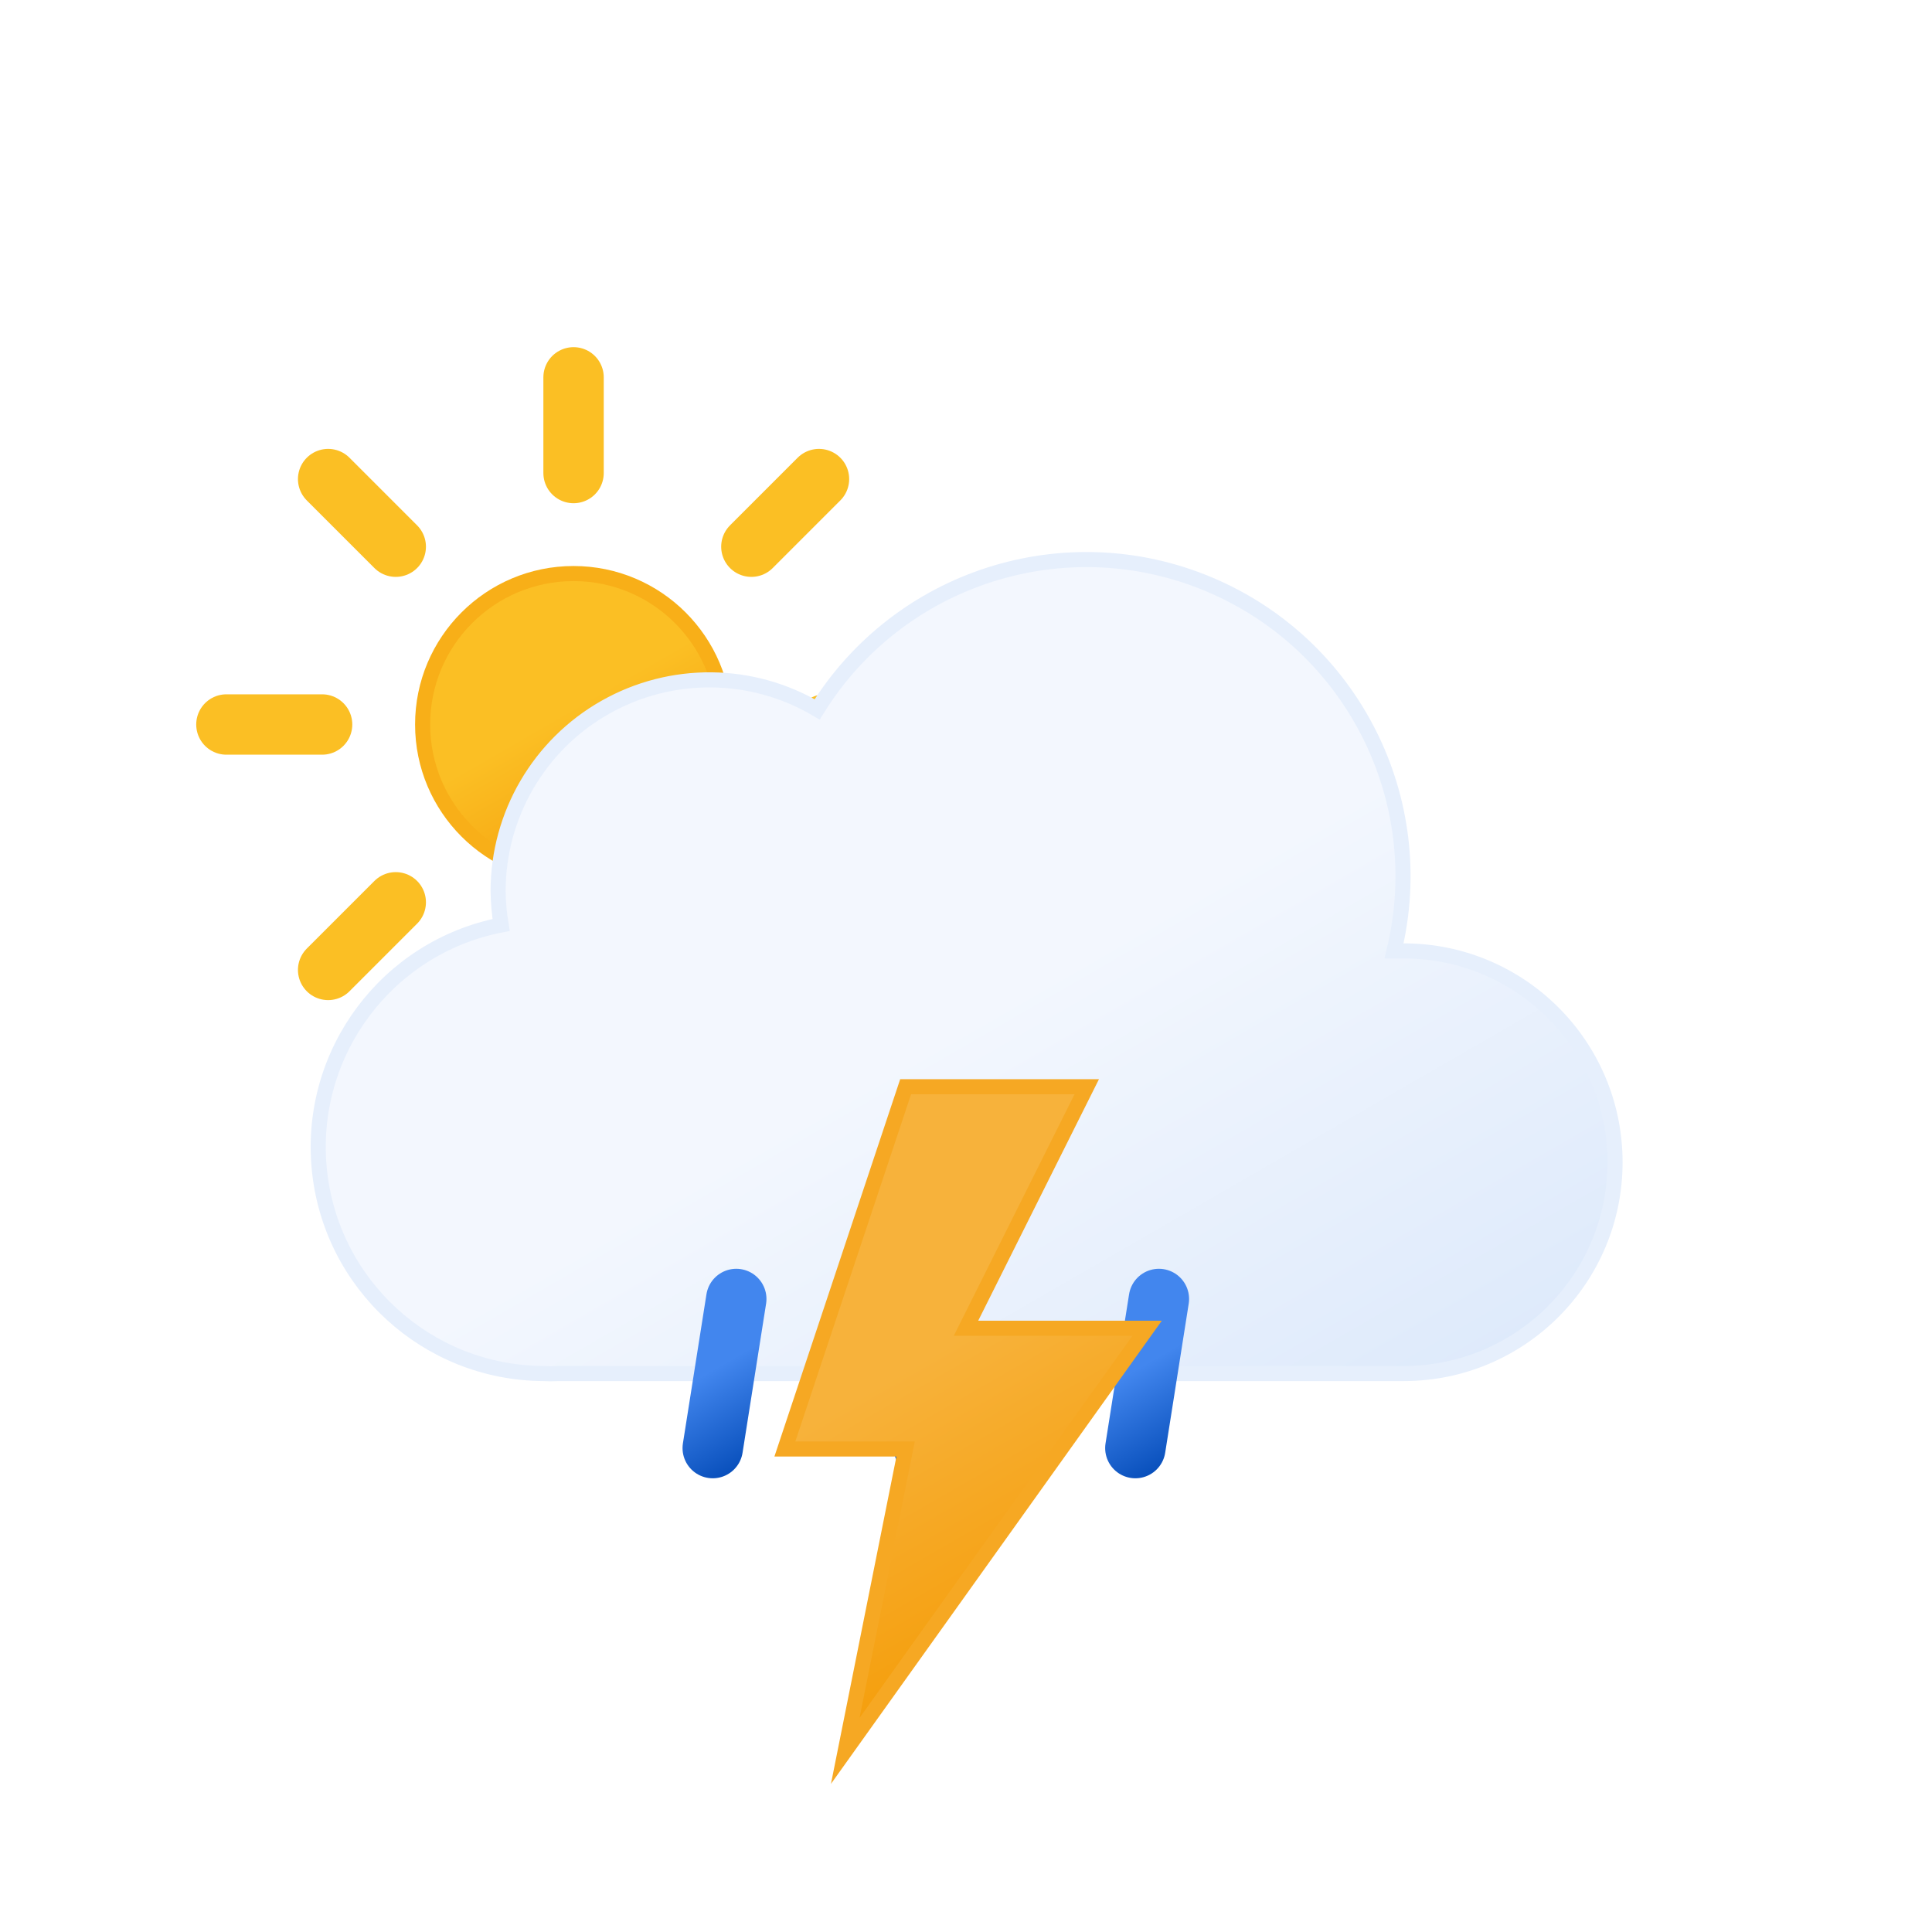
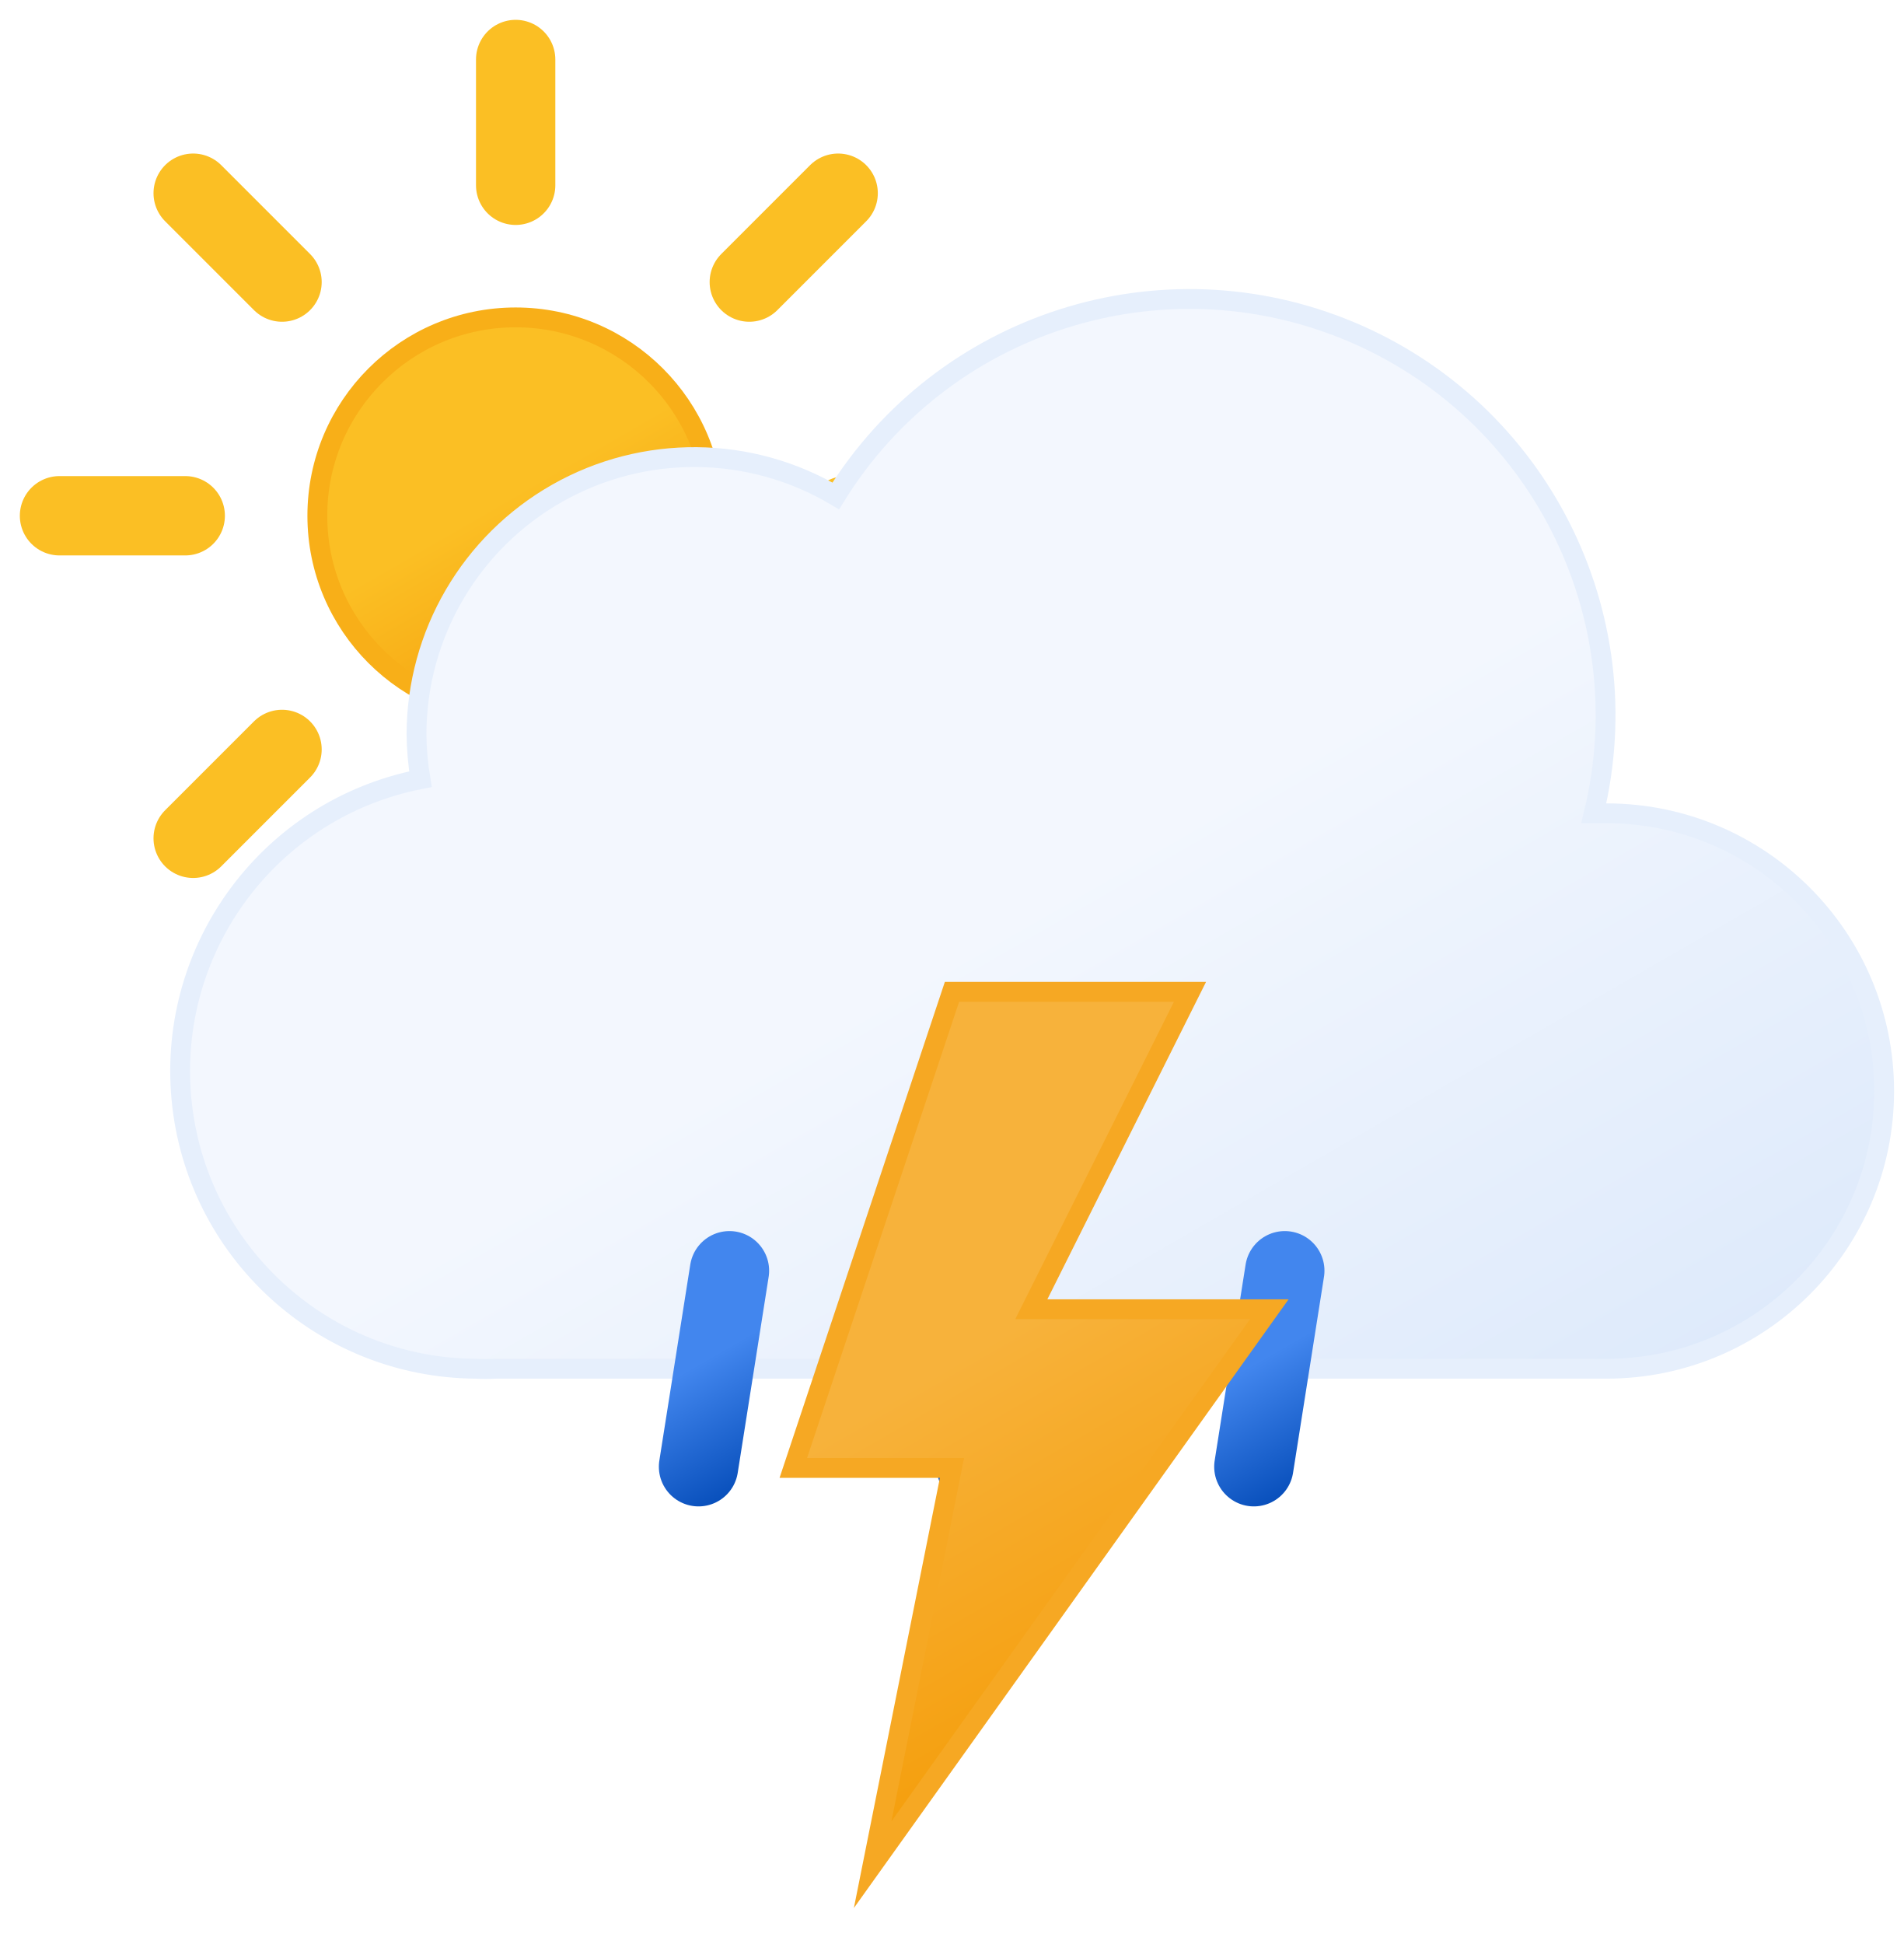
- <svg xmlns="http://www.w3.org/2000/svg" xmlns:xlink="http://www.w3.org/1999/xlink" viewBox="0 0 64 64">
+ <svg xmlns="http://www.w3.org/2000/svg" xmlns:xlink="http://www.w3.org/1999/xlink" viewBox="6 11 48 49">
  <defs>
    <linearGradient id="a" x1="16.5" y1="19.67" x2="21.5" y2="28.33" gradientUnits="userSpaceOnUse">
      <stop offset="0" stop-color="#fbbf24" />
      <stop offset="0.45" stop-color="#fbbf24" />
      <stop offset="1" stop-color="#f59e0b" />
    </linearGradient>
    <linearGradient id="b" x1="22.56" y1="21.96" x2="39.2" y2="50.8" gradientUnits="userSpaceOnUse">
      <stop offset="0" stop-color="#f3f7fe" />
      <stop offset="0.45" stop-color="#f3f7fe" />
      <stop offset="1" stop-color="#deeafb" />
    </linearGradient>
    <linearGradient id="c" x1="22.53" y1="42.95" x2="25.47" y2="48.05" gradientUnits="userSpaceOnUse">
      <stop offset="0" stop-color="#4286ee" />
      <stop offset="0.45" stop-color="#4286ee" />
      <stop offset="1" stop-color="#0950bc" />
    </linearGradient>
    <linearGradient id="d" x1="29.53" y1="42.95" x2="32.47" y2="48.05" xlink:href="#c" />
    <linearGradient id="e" x1="36.53" y1="42.95" x2="39.47" y2="48.05" xlink:href="#c" />
    <linearGradient id="f" x1="26.74" y1="37.88" x2="35.76" y2="53.52" gradientUnits="userSpaceOnUse">
      <stop offset="0" stop-color="#f7b23b" />
      <stop offset="0.45" stop-color="#f7b23b" />
      <stop offset="1" stop-color="#f59e0b" />
    </linearGradient>
  </defs>
  <circle cx="19" cy="24" r="5" stroke="#f8af18" stroke-miterlimit="10" stroke-width="0.5" fill="url(#a)" />
  <path d="M19,15.67V12.5m0,23V32.33m5.89-14.22,2.24-2.24M10.87,32.13l2.24-2.24m0-11.78-2.24-2.24M27.13,32.13l-2.24-2.24M7.5,24h3.17M30.5,24H27.33" fill="none" stroke="#fbbf24" stroke-linecap="round" stroke-miterlimit="10" stroke-width="2">
    <animateTransform attributeName="transform" type="rotate" values="0 19 24; 360 19 24" dur="45s" repeatCount="indefinite" />
  </path>
  <path d="M46.5,31.5l-.32,0a10.49,10.49,0,0,0-19.11-8,7,7,0,0,0-10.57,6,7.21,7.21,0,0,0,.1,1.14A7.5,7.5,0,0,0,18,45.5a4.19,4.19,0,0,0,.5,0v0h28a7,7,0,0,0,0-14Z" stroke="#e6effc" stroke-miterlimit="10" stroke-width="0.5" fill="url(#b)" />
  <line x1="24.39" y1="43.03" x2="23.61" y2="47.97" fill="none" stroke-linecap="round" stroke-miterlimit="10" stroke-width="2" stroke="url(#c)">
    <animateTransform attributeName="transform" type="translate" values="1 -5; -2 10" dur="0.7s" repeatCount="indefinite" />
    <animate attributeName="opacity" values="0;1;1;0" dur="0.7s" repeatCount="indefinite" />
  </line>
  <line x1="31.39" y1="43.03" x2="30.61" y2="47.97" fill="none" stroke-linecap="round" stroke-miterlimit="10" stroke-width="2" stroke="url(#d)">
    <animateTransform attributeName="transform" begin="-0.4s" type="translate" values="1 -5; -2 10" dur="0.7s" repeatCount="indefinite" />
    <animate attributeName="opacity" begin="-0.4s" values="0;1;1;0" dur="0.7s" repeatCount="indefinite" />
  </line>
  <line x1="38.39" y1="43.03" x2="37.61" y2="47.97" fill="none" stroke-linecap="round" stroke-miterlimit="10" stroke-width="2" stroke="url(#e)">
    <animateTransform attributeName="transform" begin="-0.2s" type="translate" values="1 -5; -2 10" dur="0.7s" repeatCount="indefinite" />
    <animate attributeName="opacity" begin="-0.2s" values="0;1;1;0" dur="0.7s" repeatCount="indefinite" />
  </line>
  <polygon points="30 36 26 48 30 48 28 58 38 44 32 44 36 36 30 36" stroke="#f6a823" stroke-miterlimit="10" stroke-width="0.5" fill="url(#f)">
    <animate attributeName="opacity" values="1; 1; 1; 1; 1; 1; 0.1; 1; 0.1; 1; 1; 0.1; 1; 0.1; 1" dur="2s" repeatCount="indefinite" />
  </polygon>
</svg>
